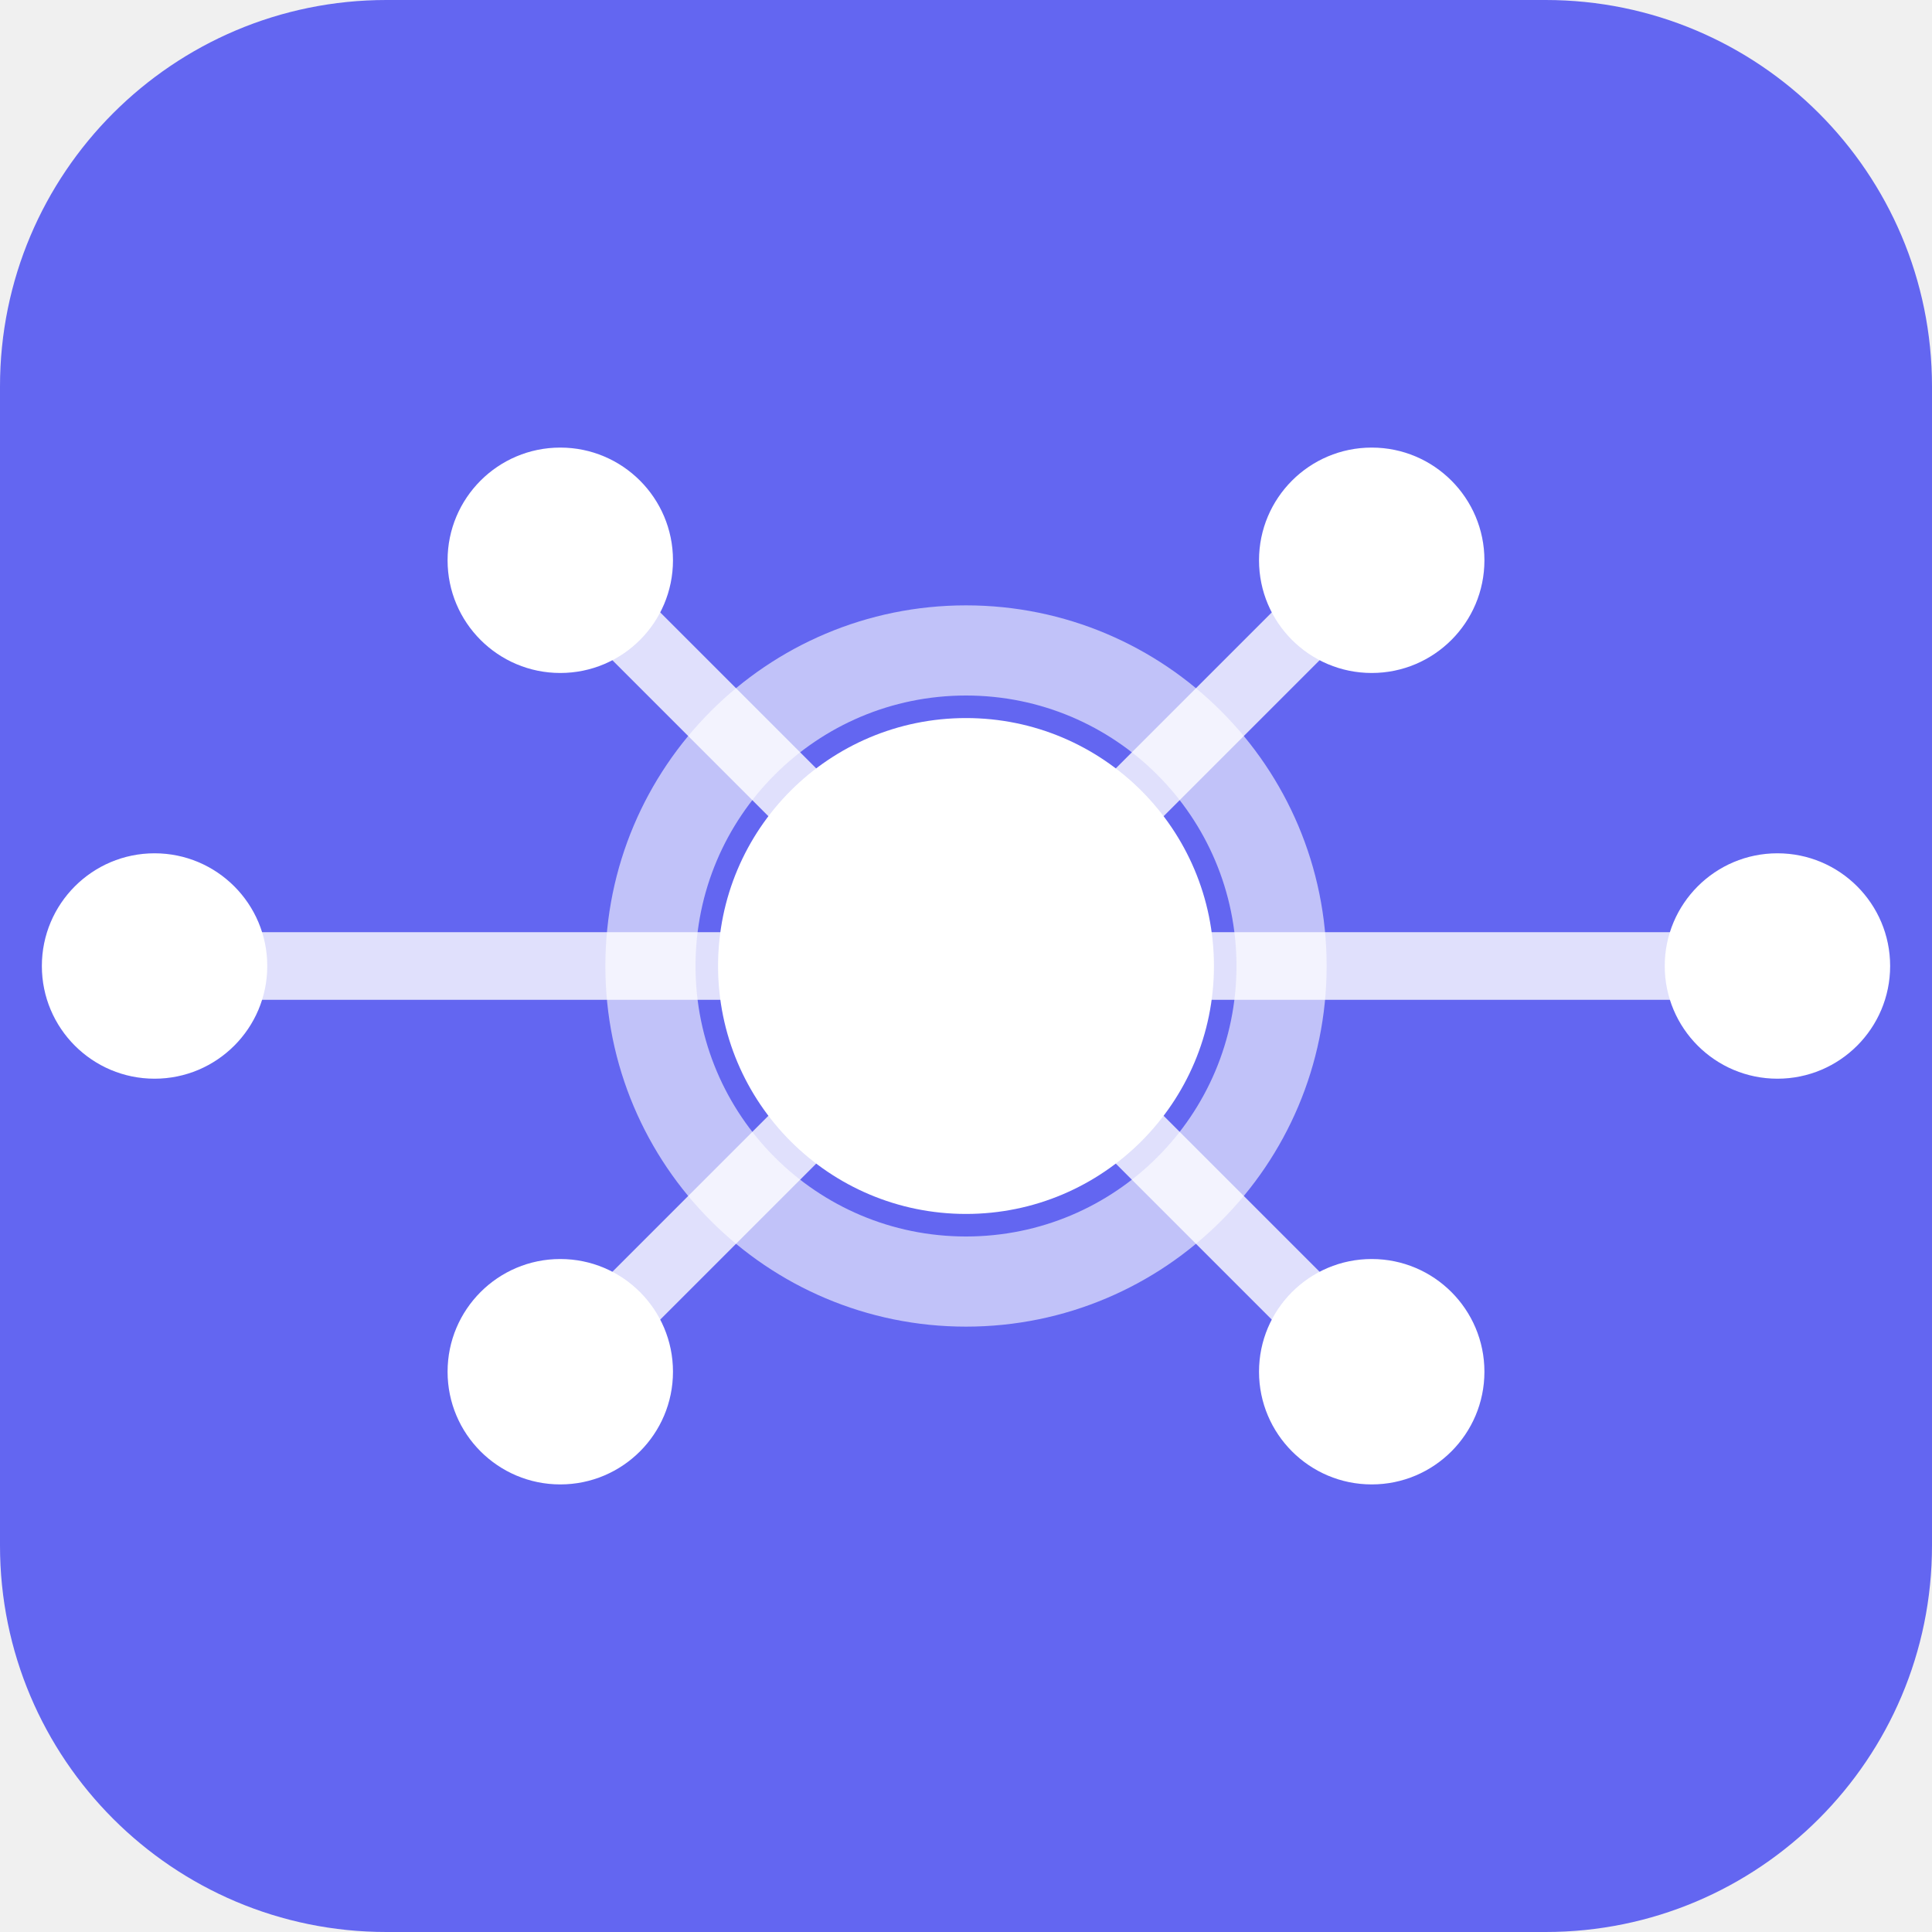
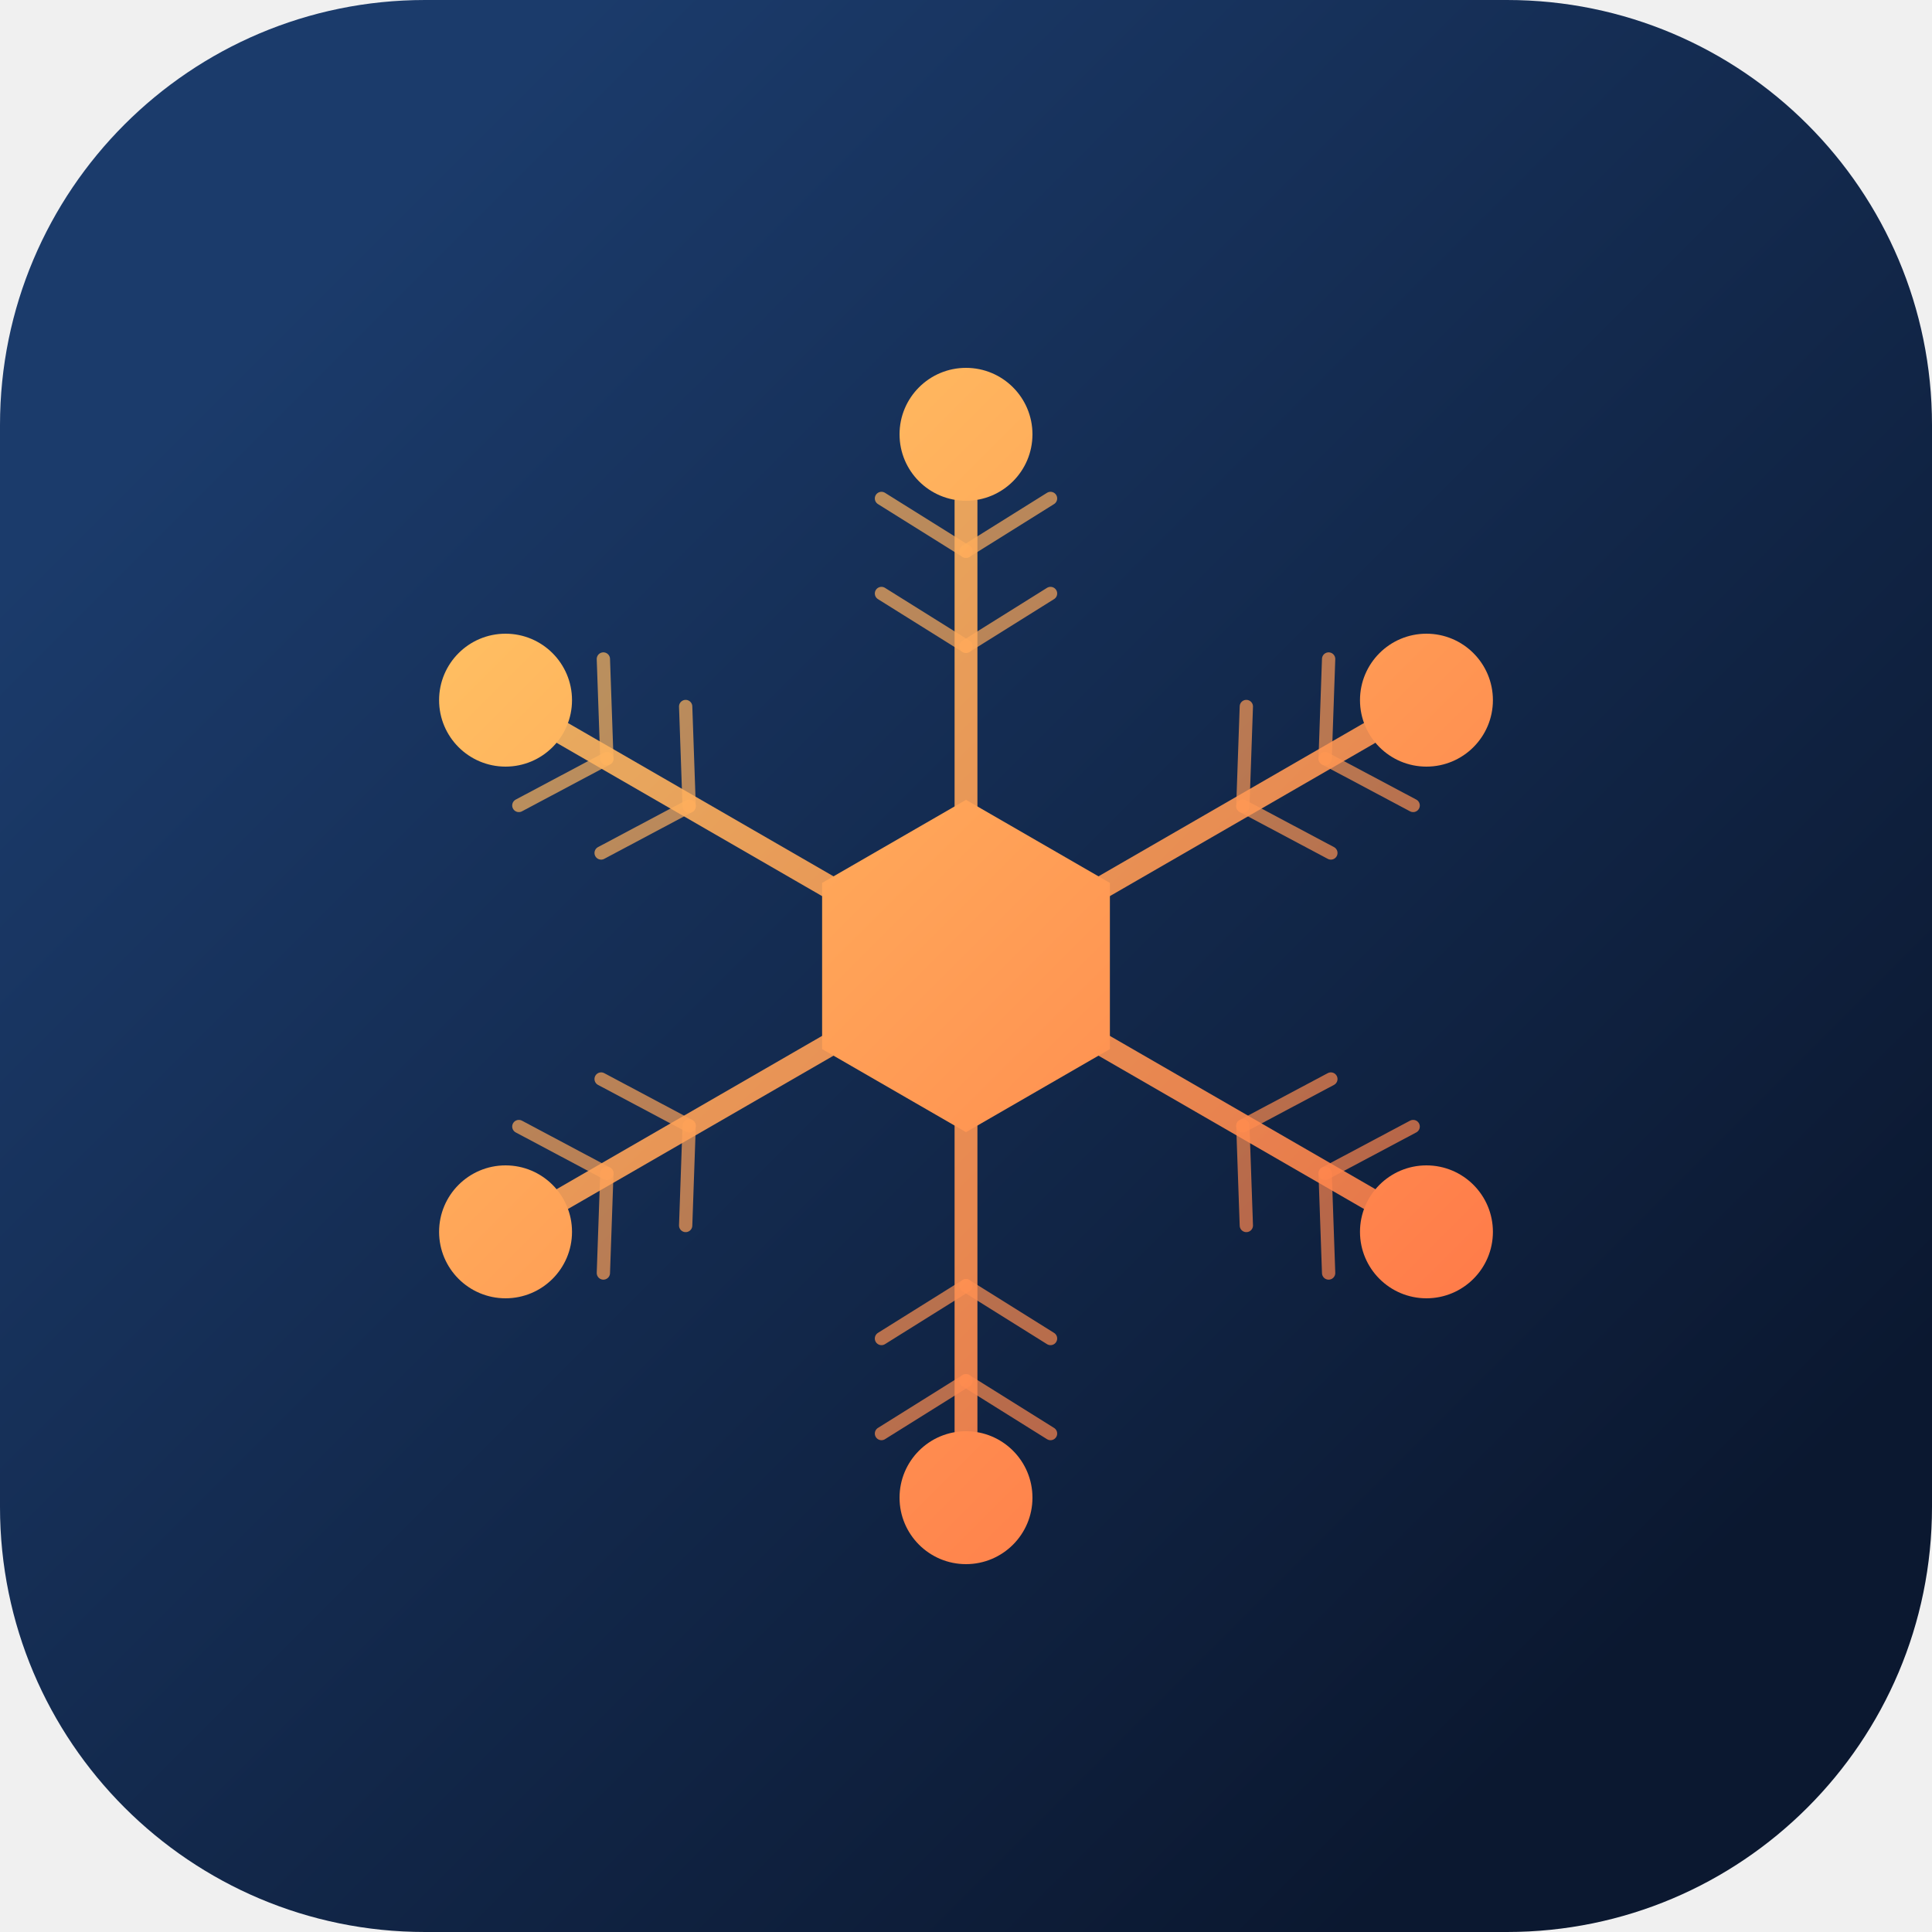
- <svg xmlns="http://www.w3.org/2000/svg" width="180" height="180" viewBox="0 0 180 180" fill="none">
-   <rect width="180" height="180" fill="#6366f1" rx="36" />
-   <g transform="translate(90, 90) scale(4.2)">
-     <line x1="0" y1="0" x2="18" y2="0" stroke="white" stroke-width="1.5" opacity="0.8" />
-     <line x1="0" y1="0" x2="-18" y2="0" stroke="white" stroke-width="1.5" opacity="0.8" />
-     <line x1="0" y1="0" x2="9" y2="-9" stroke="white" stroke-width="1.5" opacity="0.8" />
-     <line x1="0" y1="0" x2="9" y2="9" stroke="white" stroke-width="1.5" opacity="0.8" />
-     <line x1="0" y1="0" x2="-9" y2="9" stroke="white" stroke-width="1.5" opacity="0.8" />
-     <line x1="0" y1="0" x2="-9" y2="-9" stroke="white" stroke-width="1.5" opacity="0.8" />
-     <circle cx="18" cy="0" r="2.5" fill="white" />
-     <circle cx="-18" cy="0" r="2.5" fill="white" />
-     <circle cx="9" cy="-9" r="2.5" fill="white" />
-     <circle cx="9" cy="9" r="2.5" fill="white" />
-     <circle cx="-9" cy="9" r="2.5" fill="white" />
-     <circle cx="-9" cy="-9" r="2.5" fill="white" />
-     <circle cx="0" cy="0" r="5.5" fill="white" />
-     <circle cx="0" cy="0" r="7" stroke="white" stroke-width="2" opacity="0.6" fill="none" />
-     <circle cx="0" cy="0" r="3" fill="white" opacity="0.3" />
+ <svg xmlns="http://www.w3.org/2000/svg" width="180" height="180" viewBox="0 0 400 400">
+   <defs>
+     <linearGradient id="gBg" x1="60" y1="60" x2="340" y2="340" gradientUnits="userSpaceOnUse">
+       <stop offset="0%" stop-color="#1B3B6B" />
+       <stop offset="100%" stop-color="#0B1830" />
+     </linearGradient>
+     <linearGradient id="gMark" x1="60" y1="60" x2="340" y2="340" gradientUnits="userSpaceOnUse">
+       <stop offset="0%" stop-color="#FFCB66" />
+       <stop offset="100%" stop-color="#FF6F45" />
+     </linearGradient>
+   </defs>
+   <rect width="400" height="400" rx="88" fill="url(#gBg)" />
+   <g transform="translate(200,200) scale(0.86) translate(-200,-200)">
+     <line x1="200.0" y1="162.0" x2="200.0" y2="88.0" stroke="url(#gMark)" stroke-width="5.5" stroke-linecap="round" opacity="0.9" />
+     <line x1="232.91" y1="181.0" x2="296.99" y2="144.0" stroke="url(#gMark)" stroke-width="5.5" stroke-linecap="round" opacity="0.9" />
+     <line x1="232.91" y1="219.0" x2="296.99" y2="256.0" stroke="url(#gMark)" stroke-width="5.5" stroke-linecap="round" opacity="0.9" />
+     <line x1="200.0" y1="238.0" x2="200.0" y2="312.0" stroke="url(#gMark)" stroke-width="5.5" stroke-linecap="round" opacity="0.9" />
+     <line x1="167.09" y1="219.0" x2="103.01" y2="256.0" stroke="url(#gMark)" stroke-width="5.5" stroke-linecap="round" opacity="0.9" />
+     <line x1="167.09" y1="181.0" x2="103.01" y2="144.0" stroke="url(#gMark)" stroke-width="5.5" stroke-linecap="round" opacity="0.9" />
+     <line x1="200.0" y1="123.04" x2="179.65" y2="110.32" stroke="url(#gMark)" stroke-width="3.2" stroke-linecap="round" opacity="0.7" />
+     <line x1="200.0" y1="123.04" x2="220.35" y2="110.32" stroke="url(#gMark)" stroke-width="3.2" stroke-linecap="round" opacity="0.7" />
+     <line x1="200.0" y1="100.16" x2="179.65" y2="87.44" stroke="url(#gMark)" stroke-width="3.2" stroke-linecap="round" opacity="0.7" />
+     <line x1="200.0" y1="100.16" x2="220.35" y2="87.44" stroke="url(#gMark)" stroke-width="3.2" stroke-linecap="round" opacity="0.7" />
+     <line x1="266.65" y1="161.52" x2="267.49" y2="137.53" stroke="url(#gMark)" stroke-width="3.2" stroke-linecap="round" opacity="0.7" />
+     <line x1="266.65" y1="161.52" x2="287.84" y2="172.79" stroke="url(#gMark)" stroke-width="3.2" stroke-linecap="round" opacity="0.7" />
+     <line x1="286.46" y1="150.08" x2="287.3" y2="126.09" stroke="url(#gMark)" stroke-width="3.2" stroke-linecap="round" opacity="0.7" />
+     <line x1="286.46" y1="150.08" x2="307.65" y2="161.35" stroke="url(#gMark)" stroke-width="3.2" stroke-linecap="round" opacity="0.7" />
+     <line x1="266.65" y1="238.48" x2="287.84" y2="227.21" stroke="url(#gMark)" stroke-width="3.2" stroke-linecap="round" opacity="0.7" />
+     <line x1="266.65" y1="238.48" x2="267.49" y2="262.47" stroke="url(#gMark)" stroke-width="3.2" stroke-linecap="round" opacity="0.7" />
+     <line x1="286.46" y1="249.92" x2="307.65" y2="238.65" stroke="url(#gMark)" stroke-width="3.2" stroke-linecap="round" opacity="0.7" />
+     <line x1="286.46" y1="249.92" x2="287.3" y2="273.91" stroke="url(#gMark)" stroke-width="3.2" stroke-linecap="round" opacity="0.7" />
+     <line x1="200.0" y1="276.96" x2="220.35" y2="289.68" stroke="url(#gMark)" stroke-width="3.2" stroke-linecap="round" opacity="0.7" />
+     <line x1="200.0" y1="276.96" x2="179.65" y2="289.68" stroke="url(#gMark)" stroke-width="3.2" stroke-linecap="round" opacity="0.7" />
+     <line x1="200.0" y1="299.84" x2="220.35" y2="312.56" stroke="url(#gMark)" stroke-width="3.2" stroke-linecap="round" opacity="0.7" />
+     <line x1="200.0" y1="299.84" x2="179.65" y2="312.56" stroke="url(#gMark)" stroke-width="3.2" stroke-linecap="round" opacity="0.7" />
+     <line x1="133.35" y1="238.48" x2="132.51" y2="262.47" stroke="url(#gMark)" stroke-width="3.2" stroke-linecap="round" opacity="0.7" />
+     <line x1="133.35" y1="238.48" x2="112.16" y2="227.21" stroke="url(#gMark)" stroke-width="3.2" stroke-linecap="round" opacity="0.7" />
+     <line x1="113.54" y1="249.92" x2="112.7" y2="273.91" stroke="url(#gMark)" stroke-width="3.2" stroke-linecap="round" opacity="0.7" />
+     <line x1="113.54" y1="249.92" x2="92.35" y2="238.65" stroke="url(#gMark)" stroke-width="3.2" stroke-linecap="round" opacity="0.7" />
+     <line x1="133.35" y1="161.52" x2="112.16" y2="172.79" stroke="url(#gMark)" stroke-width="3.2" stroke-linecap="round" opacity="0.7" />
+     <line x1="133.35" y1="161.52" x2="132.51" y2="137.53" stroke="url(#gMark)" stroke-width="3.2" stroke-linecap="round" opacity="0.7" />
+     <line x1="113.54" y1="150.08" x2="92.35" y2="161.35" stroke="url(#gMark)" stroke-width="3.2" stroke-linecap="round" opacity="0.7" />
+     <line x1="113.54" y1="150.08" x2="112.7" y2="126.09" stroke="url(#gMark)" stroke-width="3.2" stroke-linecap="round" opacity="0.7" />
+     <polygon points="200.0,160.0 234.64,180.0 234.64,220.0 200.0,240.0 165.36,220.0 165.36,180.0" fill="url(#gMark)" />
+     <circle cx="200.0" cy="72.0" r="16" fill="url(#gMark)" />
+     <circle cx="310.85" cy="136.0" r="16" fill="url(#gMark)" />
+     <circle cx="310.85" cy="264.0" r="16" fill="url(#gMark)" />
+     <circle cx="200.0" cy="328.0" r="16" fill="url(#gMark)" />
+     <circle cx="89.15" cy="264.0" r="16" fill="url(#gMark)" />
+     <circle cx="89.15" cy="136.0" r="16" fill="url(#gMark)" />
  </g>
</svg>
